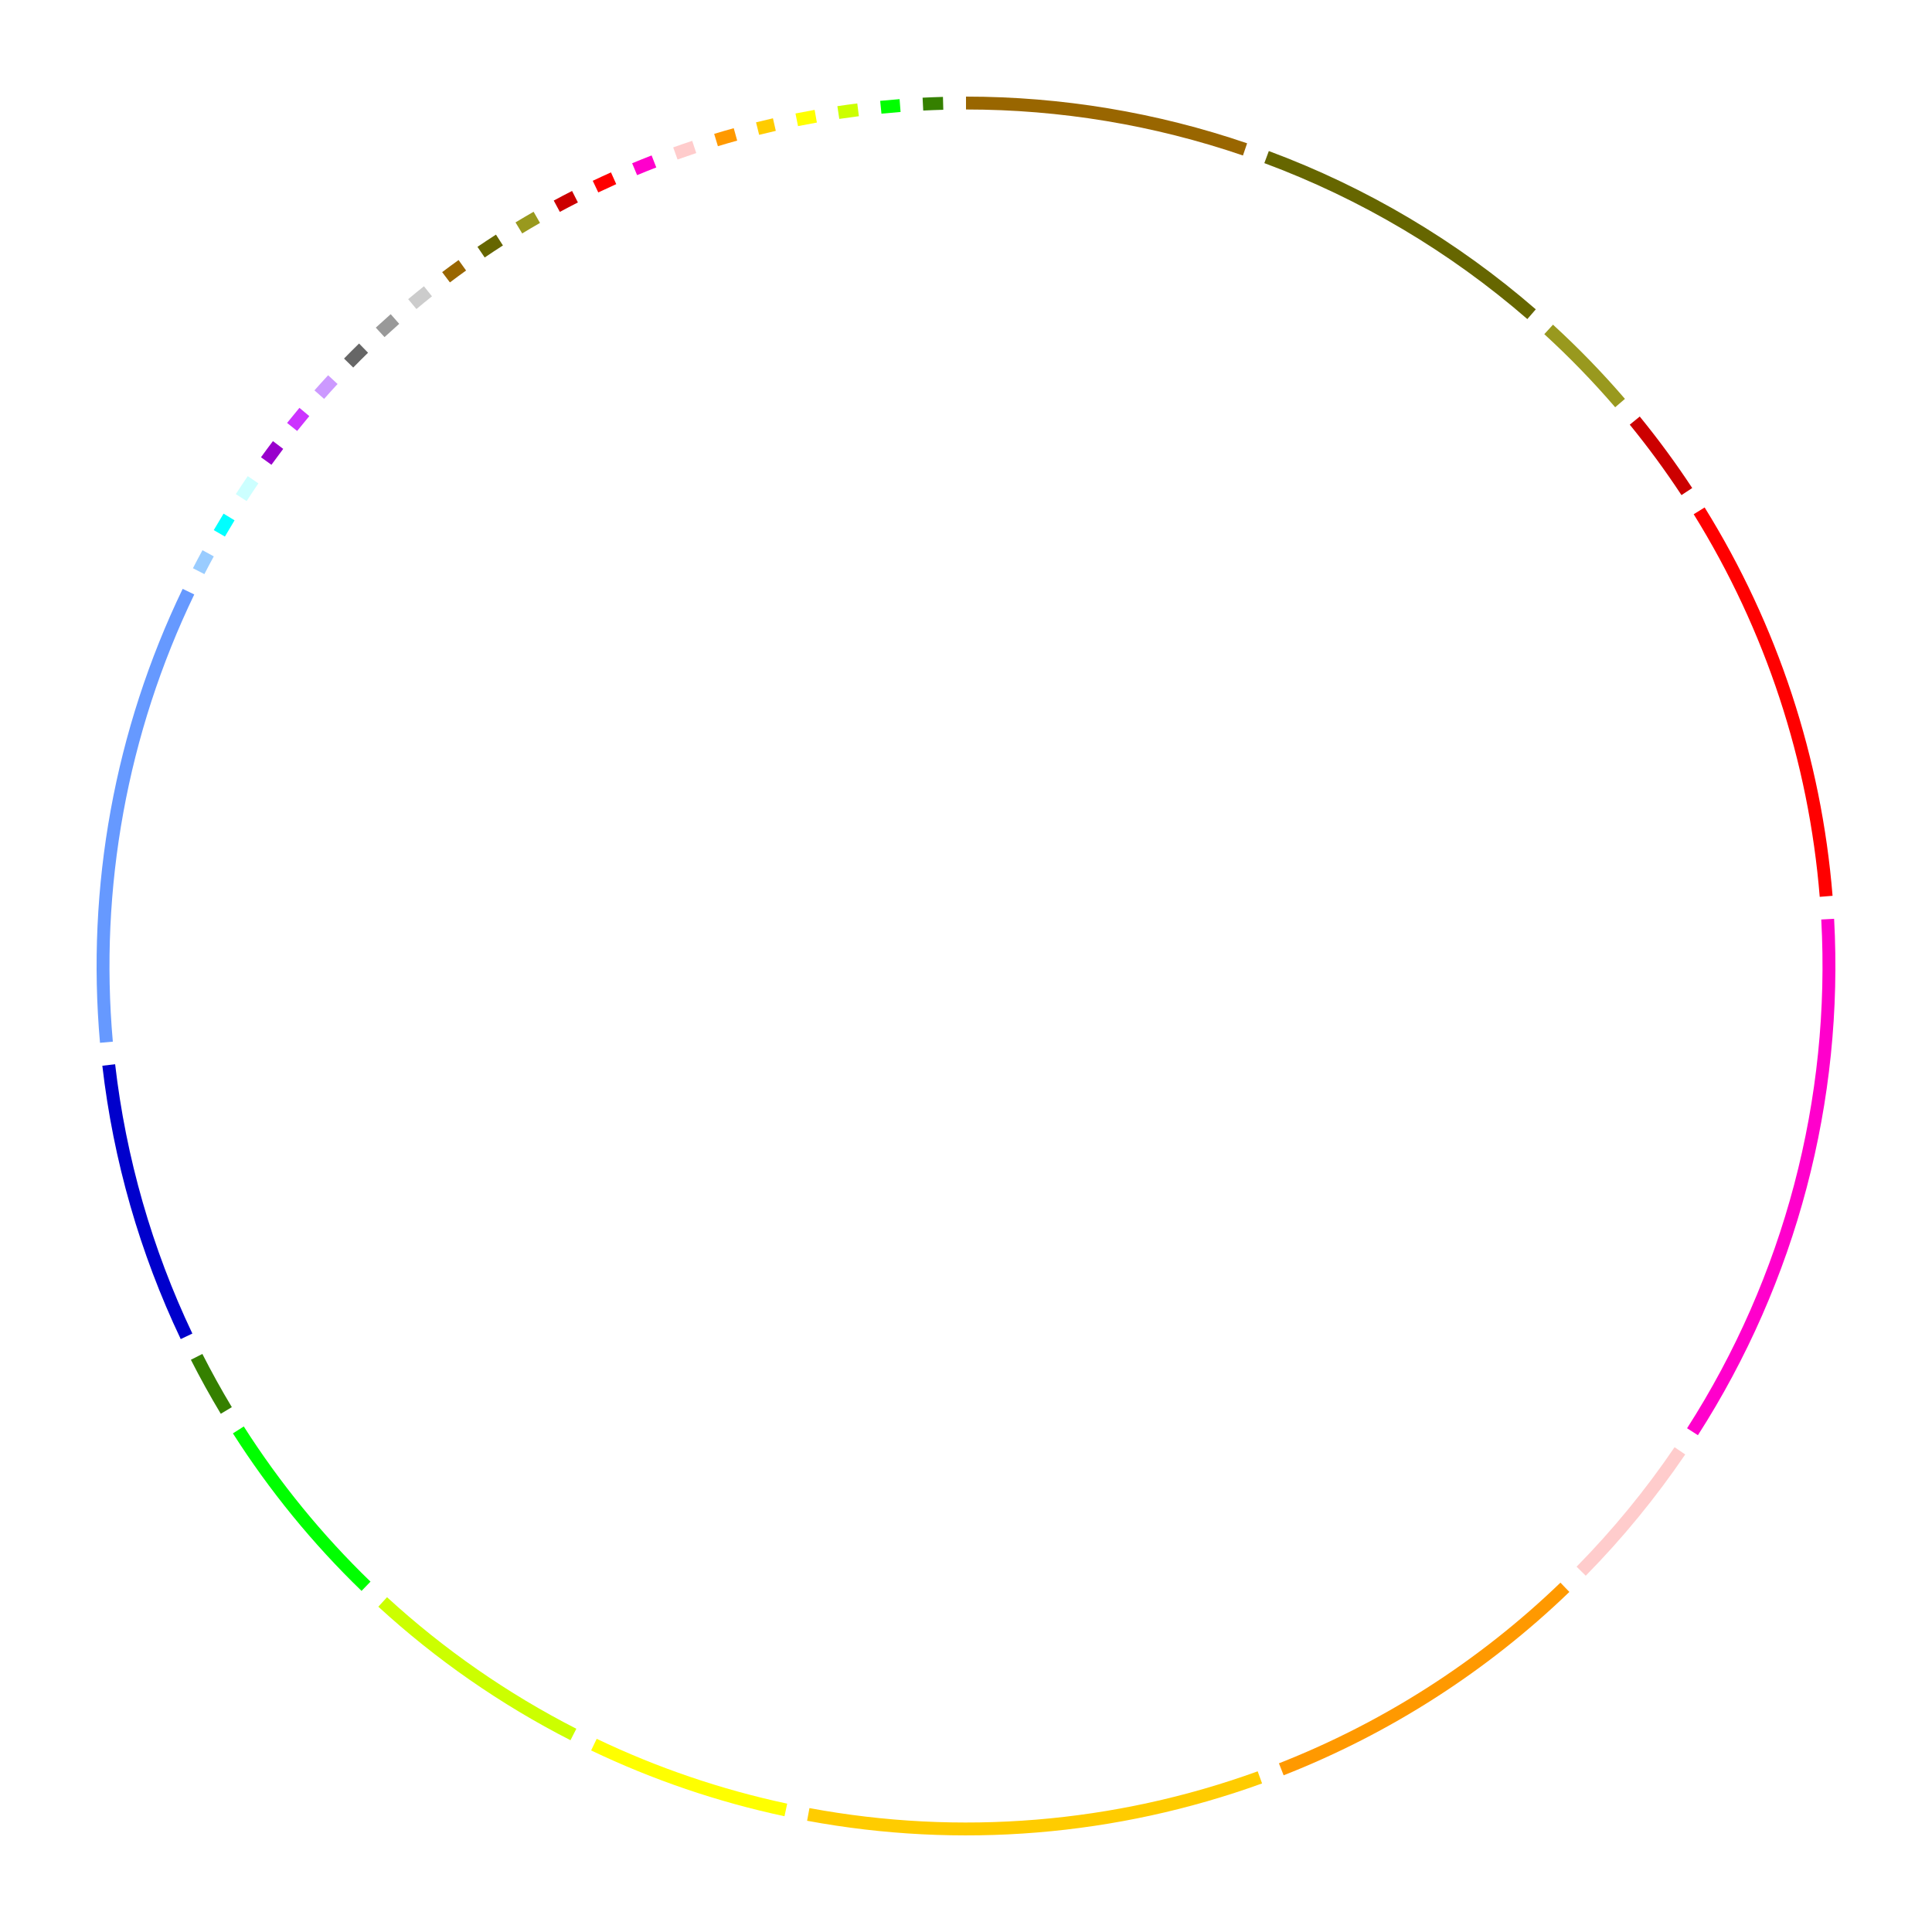
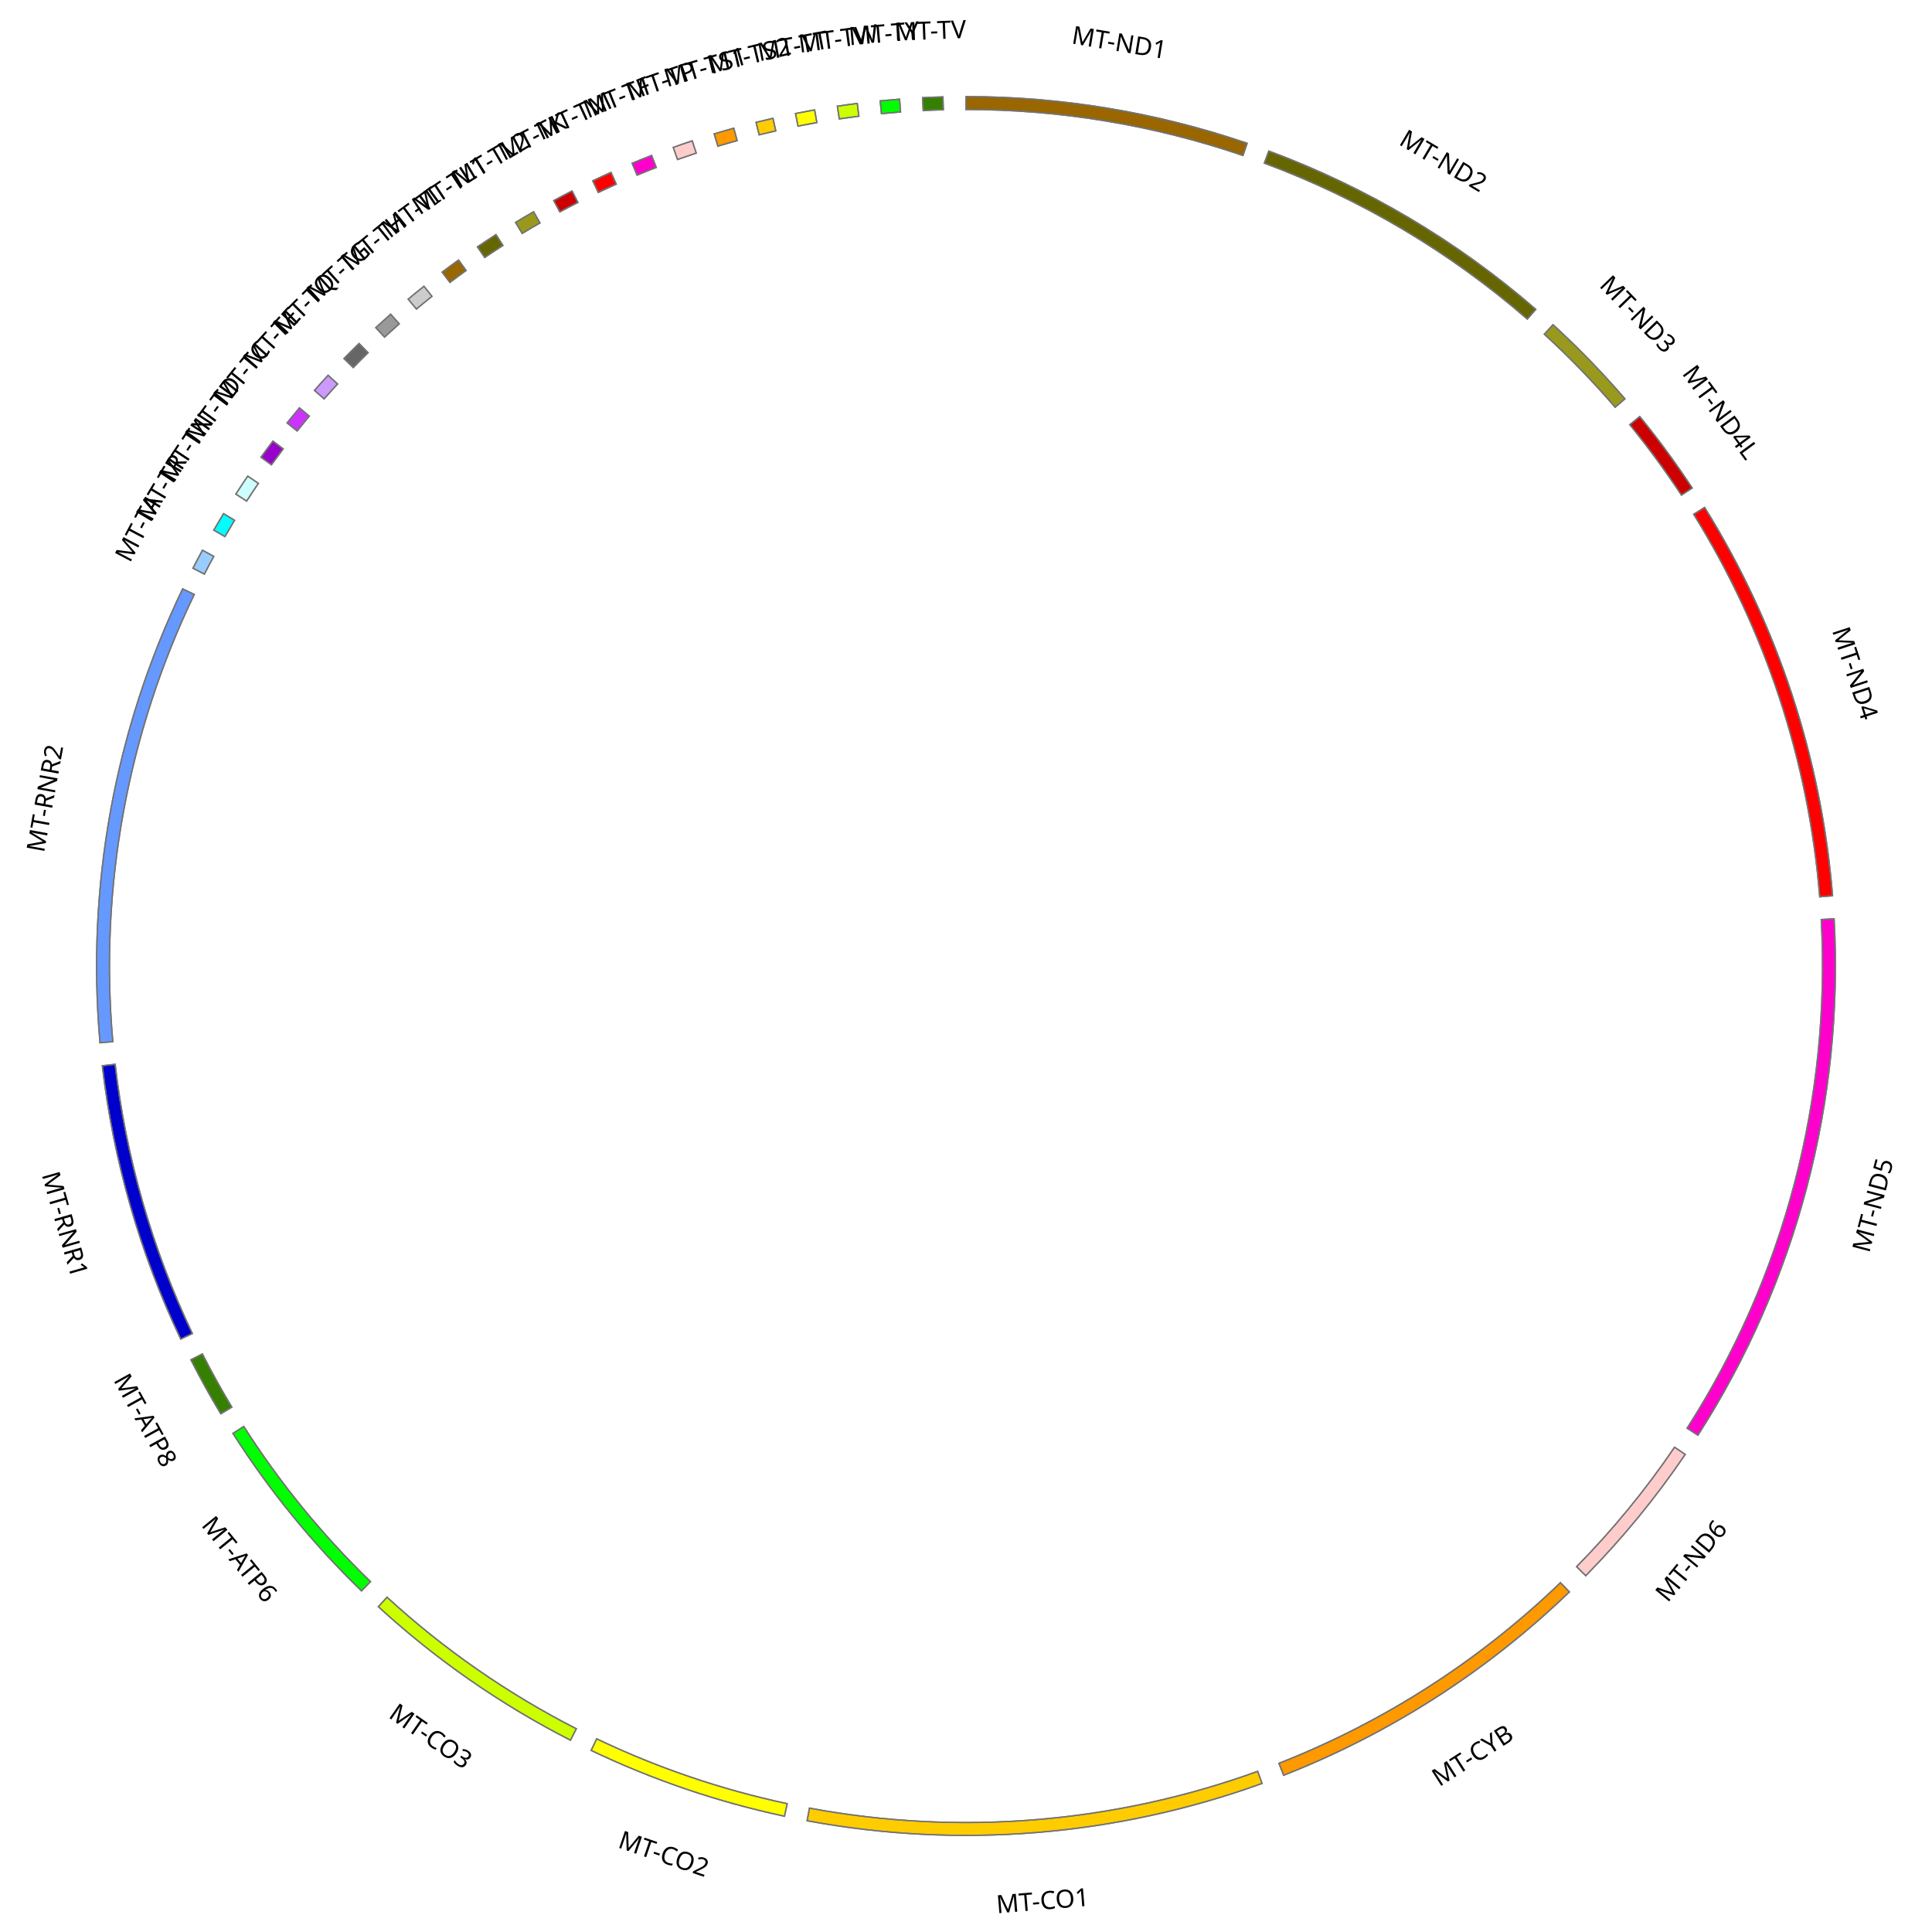
<svg xmlns="http://www.w3.org/2000/svg" width="3000px" height="3000px" version="1.1">
  <g id="bg">
    <rect x="0" y="0" width="3000px" height="3000px" style="fill:rgb(255,255,255);" />
  </g>
  <g id="ideograms">
-     <path d="M1500.000,170.000 A1330.000,1330.000 40.000 0,1 1930.044,241.444 L1936.511,222.519 A1350.000,1350.000 0.000 0,0 1500.000,150.000 Z" style="stroke-linecap:round;fill:rgb(153,102,0);" />
-     <path d="M1963.255,253.286 A1330.000,1330.000 40.000 0,1 2371.648,495.446 L2384.756,480.340 A1350.000,1350.000 0.000 0,0 1970.221,234.539 Z" style="stroke-linecap:round;fill:rgb(102,102,0);" />
-     <path d="M2397.971,518.905 A1330.000,1330.000 40.000 0,1 2508.049,632.396 L2523.208,619.349 A1350.000,1350.000 0.000 0,0 2411.474,504.151 Z" style="stroke-linecap:round;fill:rgb(153,153,30);" />
-     <path d="M2530.694,659.422 A1330.000,1330.000 40.000 0,1 2610.965,768.798 L2627.672,757.803 A1350.000,1350.000 0.000 0,0 2546.193,646.782 Z" style="stroke-linecap:round;fill:rgb(204,0,0);" />
-     <path d="M2629.958,798.505 A1330.000,1330.000 40.000 0,1 2825.657,1392.611 L2845.592,1390.996 A1350.000,1350.000 0.000 0,0 2646.950,787.956 Z" style="stroke-linecap:round;fill:rgb(255,0,0);" />
-     <path d="M2828.038,1427.790 A1330.000,1330.000 40.000 0,1 2619.682,2217.782 L2636.520,2228.576 A1350.000,1350.000 0.000 0,0 2848.009,1426.704 Z" style="stroke-linecap:round;fill:rgb(255,0,204);" />
-     <path d="M2600.262,2247.211 A1330.000,1330.000 40.000 0,1 2448.096,2432.745 L2462.354,2446.771 A1350.000,1350.000 0.000 0,0 2616.807,2258.447 Z" style="stroke-linecap:round;fill:rgb(255,204,204);" />
-     <path d="M2423.038,2457.550 A1330.000,1330.000 40.000 0,1 1985.914,2738.058 L1993.221,2756.676 A1350.000,1350.000 0.000 0,0 2436.918,2471.949 Z" style="stroke-linecap:round;fill:rgb(255,153,0);" />
-     <path d="M1952.924,2750.504 A1330.000,1330.000 40.000 0,1 1256.921,2807.598 L1253.265,2827.261 A1350.000,1350.000 0.000 0,0 1959.735,2769.308 Z" style="stroke-linecap:round;fill:rgb(255,204,0);" />
-     <path d="M1222.344,2800.695 A1330.000,1330.000 40.000 0,1 926.542,2700.019 L917.918,2718.064 A1350.000,1350.000 0.000 0,0 1218.169,2820.254 Z" style="stroke-linecap:round;fill:rgb(255,255,0);" />
-     <path d="M894.933,2684.396 A1330.000,1330.000 40.000 0,1 600.980,2480.134 L587.461,2494.873 A1350.000,1350.000 0.000 0,0 885.834,2702.206 Z" style="stroke-linecap:round;fill:rgb(204,255,0);" />
-     <path d="M575.314,2455.959 A1330.000,1330.000 40.000 0,1 378.538,2214.999 L361.674,2225.750 A1350.000,1350.000 0.000 0,0 561.409,2470.334 Z" style="stroke-linecap:round;fill:rgb(0,255,0);" />
-     <path d="M359.979,2185.019 A1330.000,1330.000 40.000 0,1 314.241,2102.392 L296.410,2111.451 A1350.000,1350.000 0.000 0,0 342.836,2195.320 Z" style="stroke-linecap:round;fill:rgb(53,128,0);" />
-     <path d="M298.690,2070.748 A1330.000,1330.000 40.000 0,1 178.780,1652.567 L158.912,1654.861 A1350.000,1350.000 0.000 0,0 280.625,2079.331 Z" style="stroke-linecap:round;fill:rgb(0,0,204);" />
-     <path d="M175.200,1617.490 A1330.000,1330.000 40.000 0,1 301.656,923.050 L283.636,914.374 A1350.000,1350.000 0.000 0,0 155.278,1619.257 Z" style="stroke-linecap:round;fill:rgb(102,153,255);" />
-     <path d="M317.371,891.487 A1330.000,1330.000 40.000 0,1 331.961,863.930 L314.397,854.365 A1350.000,1350.000 0.000 0,0 299.587,882.336 Z" style="stroke-linecap:round;fill:rgb(153,204,255);" />
-     <path d="M349.233,833.191 A1330.000,1330.000 40.000 0,1 364.225,807.963 L347.146,797.557 A1350.000,1350.000 0.000 0,0 331.928,823.164 Z" style="stroke-linecap:round;fill:rgb(0,255,255);" />
-     <path d="M382.969,778.099 A1330.000,1330.000 40.000 0,1 401.231,750.595 L384.708,739.326 A1350.000,1350.000 0.000 0,0 366.171,767.243 Z" style="stroke-linecap:round;fill:rgb(204,255,255);" />
-     <path d="M421.483,721.732 A1330.000,1330.000 40.000 0,1 439.747,697.029 L423.803,684.954 A1350.000,1350.000 0.000 0,0 405.264,710.029 Z" style="stroke-linecap:round;fill:rgb(153,0,204);" />
-     <path d="M461.405,669.205 A1330.000,1330.000 40.000 0,1 480.282,646.141 L464.948,633.301 A1350.000,1350.000 0.000 0,0 445.787,656.712 Z" style="stroke-linecap:round;fill:rgb(204,51,255);" />
-     <path d="M503.275,619.410 A1330.000,1330.000 40.000 0,1 524.192,596.286 L509.518,582.697 A1350.000,1350.000 0.000 0,0 488.286,606.168 Z" style="stroke-linecap:round;fill:rgb(204,153,255);" />
-     <path d="M548.491,570.737 A1330.000,1330.000 40.000 0,1 571.521,547.726 L557.559,533.406 A1350.000,1350.000 0.000 0,0 534.182,556.763 Z" style="stroke-linecap:round;fill:rgb(102,102,102);" />
-     <path d="M597.090,523.448 A1330.000,1330.000 40.000 0,1 619.887,502.853 L606.652,487.859 A1350.000,1350.000 0.000 0,0 583.513,508.763 Z" style="stroke-linecap:round;fill:rgb(153,153,153);" />
-     <path d="M646.629,479.874 A1330.000,1330.000 40.000 0,1 670.778,460.149 L658.308,444.512 A1350.000,1350.000 0.000 0,0 633.796,464.533 Z" style="stroke-linecap:round;fill:rgb(204,204,204);" />
-     <path d="M698.634,438.533 A1330.000,1330.000 40.000 0,1 723.737,420.039 L712.064,403.799 A1350.000,1350.000 0.000 0,0 686.583,422.571 Z" style="stroke-linecap:round;fill:rgb(153,102,0);" />
-     <path d="M752.638,399.841 A1330.000,1330.000 40.000 0,1 780.947,381.133 L770.134,364.308 A1350.000,1350.000 0.000 0,0 741.400,383.297 Z" style="stroke-linecap:round;fill:rgb(102,102,0);" />
-     <path d="M810.859,362.466 A1330.000,1330.000 40.000 0,1 838.510,346.167 L828.563,328.816 A1350.000,1350.000 0.000 0,0 800.496,345.360 Z" style="stroke-linecap:round;fill:rgb(153,153,30);" />
-     <path d="M869.329,329.037 A1330.000,1330.000 40.000 0,1 897.361,314.367 L888.299,296.538 A1350.000,1350.000 0.000 0,0 859.845,311.429 Z" style="stroke-linecap:round;fill:rgb(204,0,0);" />
-     <path d="M929.002,298.809 A1330.000,1330.000 40.000 0,1 956.899,285.940 L948.732,267.684 A1350.000,1350.000 0.000 0,0 920.415,280.746 Z" style="stroke-linecap:round;fill:rgb(255,0,0);" />
-     <path d="M989.272,271.970 A1330.000,1330.000 40.000 0,1 1019.056,260.003 L1011.823,241.356 A1350.000,1350.000 0.000 0,0 981.592,253.504 Z" style="stroke-linecap:round;fill:rgb(255,0,204);" />
-     <path d="M1052.095,247.690 A1330.000,1330.000 40.000 0,1 1081.140,237.678 L1074.841,218.696 A1350.000,1350.000 0.000 0,0 1045.359,228.858 Z" style="stroke-linecap:round;fill:rgb(255,204,204);" />
-     <path d="M1114.749,227.019 A1330.000,1330.000 40.000 0,1 1144.696,218.337 L1139.354,199.064 A1350.000,1350.000 0.000 0,0 1108.956,207.876 Z" style="stroke-linecap:round;fill:rgb(255,153,0);" />
-     <path d="M1178.796,209.369 A1330.000,1330.000 40.000 0,1 1204.667,203.205 L1200.226,183.704 A1350.000,1350.000 0.000 0,0 1173.966,189.961 Z" style="stroke-linecap:round;fill:rgb(255,204,0);" />
-     <path d="M1239.146,195.832 A1330.000,1330.000 40.000 0,1 1268.436,190.314 L1264.954,170.619 A1350.000,1350.000 0.000 0,0 1235.224,176.220 Z" style="stroke-linecap:round;fill:rgb(255,255,0);" />
-     <path d="M1303.235,184.636 A1330.000,1330.000 40.000 0,1 1333.670,180.442 L1331.168,160.599 A1350.000,1350.000 0.000 0,0 1300.276,164.856 Z" style="stroke-linecap:round;fill:rgb(204,255,0);" />
-     <path d="M1368.707,176.496 A1330.000,1330.000 40.000 0,1 1398.398,173.887 L1396.870,153.945 A1350.000,1350.000 0.000 0,0 1366.733,156.594 Z" style="stroke-linecap:round;fill:rgb(0,255,0);" />
-     <path d="M1433.586,171.659 A1330.000,1330.000 40.000 0,1 1464.744,170.467 L1464.214,150.474 A1350.000,1350.000 0.000 0,0 1432.588,151.684 Z" style="stroke-linecap:round;fill:rgb(53,128,0);" />
+     <path d="M1500.000,170.000 A1330.000,1330.000 40.000 0,1 1930.044,241.444 L1936.511,222.519 A1350.000,1350.000 0.000 0,0 1500.000,150.000 Z" style="stroke-width:2.0;stroke:rgb(115,115,115);stroke-linecap:round;fill:rgb(153,102,0);" />
+     <text x="1736.0" y="79.5" font-size="39.0px" font-family="CMUBright-Roman" style="text-anchor:middle;fill:rgb(0,0,0);" transform="rotate(369.4,1736.0,79.5)">MT-ND1</text>
+     <path d="M1500.000,170.000 A1330.000,1330.000 40.000 0,1 1930.044,241.444 L1936.511,222.519 A1350.000,1350.000 0.000 0,0 1500.000,150.000 Z" style="stroke-width:2.0;stroke:rgb(115,115,115);stroke-linecap:round;fill:none;" />
+     <path d="M1963.255,253.286 A1330.000,1330.000 40.000 0,1 2371.648,495.446 L2384.756,480.340 A1350.000,1350.000 0.000 0,0 1970.221,234.539 Z" style="stroke-width:2.0;stroke:rgb(115,115,115);stroke-linecap:round;fill:rgb(102,102,0);" />
+     <text x="2234.4" y="261.4" font-size="39.0px" font-family="CMUBright-Roman" style="text-anchor:middle;fill:rgb(0,0,0);" transform="rotate(390.7,2234.4,261.4)">MT-ND2</text>
+     <path d="M1963.255,253.286 A1330.000,1330.000 40.000 0,1 2371.648,495.446 L2384.756,480.340 A1350.000,1350.000 0.000 0,0 1970.221,234.539 Z" style="stroke-width:2.0;stroke:rgb(115,115,115);stroke-linecap:round;fill:none;" />
+     <path d="M2397.971,518.905 A1330.000,1330.000 40.000 0,1 2508.049,632.396 L2523.208,619.349 A1350.000,1350.000 0.000 0,0 2411.474,504.151 Z" style="stroke-width:2.0;stroke:rgb(115,115,115);stroke-linecap:round;fill:rgb(153,153,30);" />
+     <text x="2533.7" y="497.4" font-size="39.0px" font-family="CMUBright-Roman" style="text-anchor:middle;fill:rgb(0,0,0);" transform="rotate(405.9,2533.7,497.4)">MT-ND3</text>
+     <path d="M2397.971,518.905 A1330.000,1330.000 40.000 0,1 2508.049,632.396 L2523.208,619.349 A1350.000,1350.000 0.000 0,0 2411.474,504.151 Z" style="stroke-width:2.0;stroke:rgb(115,115,115);stroke-linecap:round;fill:none;" />
+     <path d="M2530.694,659.422 A1330.000,1330.000 40.000 0,1 2610.965,768.798 L2627.672,757.803 A1350.000,1350.000 0.000 0,0 2546.193,646.782 Z" style="stroke-width:2.0;stroke:rgb(115,115,115);stroke-linecap:round;fill:rgb(204,0,0);" />
+     <text x="2660.9" y="648.0" font-size="39.0px" font-family="CMUBright-Roman" style="text-anchor:middle;fill:rgb(0,0,0);" transform="rotate(413.7,2660.9,648.0)">MT-ND4L</text>
+     <path d="M2530.694,659.422 A1330.000,1330.000 40.000 0,1 2610.965,768.798 L2627.672,757.803 A1350.000,1350.000 0.000 0,0 2546.193,646.782 Z" style="stroke-width:2.0;stroke:rgb(115,115,115);stroke-linecap:round;fill:none;" />
+     <path d="M2629.958,798.505 A1330.000,1330.000 40.000 0,1 2825.657,1392.611 L2845.592,1390.996 A1350.000,1350.000 0.000 0,0 2646.950,787.956 Z" style="stroke-width:2.0;stroke:rgb(115,115,115);stroke-linecap:round;fill:rgb(255,0,0);" />
+     <text x="2867.7" y="1049.5" font-size="39.0px" font-family="CMUBright-Roman" style="text-anchor:middle;fill:rgb(0,0,0);" transform="rotate(431.8,2867.7,1049.5)">MT-ND4</text>
+     <path d="M2629.958,798.505 A1330.000,1330.000 40.000 0,1 2825.657,1392.611 L2845.592,1390.996 A1350.000,1350.000 0.000 0,0 2646.950,787.956 Z" style="stroke-width:2.0;stroke:rgb(115,115,115);stroke-linecap:round;fill:none;" />
+     <path d="M2828.038,1427.790 A1330.000,1330.000 40.000 0,1 2619.682,2217.782 L2636.520,2228.576 A1350.000,1350.000 0.000 0,0 2848.009,1426.704 Z" style="stroke-width:2.0;stroke:rgb(115,115,115);stroke-linecap:round;fill:rgb(255,0,204);" />
+     <text x="2921.4" y="1874.9" font-size="39.0px" font-family="CMUBright-Roman" style="text-anchor:middle;fill:rgb(0,0,0);" transform="rotate(-75.2,2921.4,1874.9)">MT-ND5</text>
+     <path d="M2828.038,1427.790 A1330.000,1330.000 40.000 0,1 2619.682,2217.782 L2636.520,2228.576 A1350.000,1350.000 0.000 0,0 2848.009,1426.704 Z" style="stroke-width:2.0;stroke:rgb(115,115,115);stroke-linecap:round;fill:none;" />
+     <path d="M2600.262,2247.211 A1330.000,1330.000 40.000 0,1 2448.096,2432.745 L2462.354,2446.771 A1350.000,1350.000 0.000 0,0 2616.807,2258.447 Z" style="stroke-width:2.0;stroke:rgb(115,115,115);stroke-linecap:round;fill:rgb(255,204,204);" />
+     <text x="2636.6" y="2432.2" font-size="39.0px" font-family="CMUBright-Roman" style="text-anchor:middle;fill:rgb(0,0,0);" transform="rotate(-50.6,2636.6,2432.2)">MT-ND6</text>
+     <path d="M2600.262,2247.211 A1330.000,1330.000 40.000 0,1 2448.096,2432.745 L2462.354,2446.771 A1350.000,1350.000 0.000 0,0 2616.807,2258.447 Z" style="stroke-width:2.0;stroke:rgb(115,115,115);stroke-linecap:round;fill:none;" />
+     <path d="M2423.038,2457.550 A1330.000,1330.000 40.000 0,1 1985.914,2738.058 L1993.221,2756.676 A1350.000,1350.000 0.000 0,0 2436.918,2471.949 Z" style="stroke-width:2.0;stroke:rgb(115,115,115);stroke-linecap:round;fill:rgb(255,153,0);" />
+     <text x="2293.9" y="2737.2" font-size="39.0px" font-family="CMUBright-Roman" style="text-anchor:middle;fill:rgb(0,0,0);" transform="rotate(-32.7,2293.9,2737.2)">MT-CYB</text>
+     <path d="M2423.038,2457.550 A1330.000,1330.000 40.000 0,1 1985.914,2738.058 L1993.221,2756.676 A1350.000,1350.000 0.000 0,0 2436.918,2471.949 Z" style="stroke-width:2.0;stroke:rgb(115,115,115);stroke-linecap:round;fill:none;" />
+     <path d="M1952.924,2750.504 A1330.000,1330.000 40.000 0,1 1256.921,2807.598 L1253.265,2827.261 A1350.000,1350.000 0.000 0,0 1959.735,2769.308 Z" style="stroke-width:2.0;stroke:rgb(115,115,115);stroke-linecap:round;fill:rgb(255,204,0);" />
+     <text x="1620.2" y="2965.1" font-size="39.0px" font-family="CMUBright-Roman" style="text-anchor:middle;fill:rgb(0,0,0);" transform="rotate(-4.7,1620.2,2965.1)">MT-CO1</text>
+     <path d="M1952.924,2750.504 A1330.000,1330.000 40.000 0,1 1256.921,2807.598 L1253.265,2827.261 A1350.000,1350.000 0.000 0,0 1959.735,2769.308 Z" style="stroke-width:2.0;stroke:rgb(115,115,115);stroke-linecap:round;fill:none;" />
+     <path d="M1222.344,2800.695 A1330.000,1330.000 40.000 0,1 926.542,2700.019 L917.918,2718.064 A1350.000,1350.000 0.000 0,0 1218.169,2820.254 Z" style="stroke-width:2.0;stroke:rgb(115,115,115);stroke-linecap:round;fill:rgb(255,255,0);" />
+     <text x="1026.4" y="2891.6" font-size="39.0px" font-family="CMUBright-Roman" style="text-anchor:middle;fill:rgb(0,0,0);" transform="rotate(18.8,1026.4,2891.6)">MT-CO2</text>
+     <path d="M1222.344,2800.695 A1330.000,1330.000 40.000 0,1 926.542,2700.019 L917.918,2718.064 A1350.000,1350.000 0.000 0,0 1218.169,2820.254 Z" style="stroke-width:2.0;stroke:rgb(115,115,115);stroke-linecap:round;fill:none;" />
+     <path d="M894.933,2684.396 A1330.000,1330.000 40.000 0,1 600.980,2480.134 L587.461,2494.873 A1350.000,1350.000 0.000 0,0 885.834,2702.206 Z" style="stroke-width:2.0;stroke:rgb(115,115,115);stroke-linecap:round;fill:rgb(204,255,0);" />
+     <text x="661.2" y="2707.2" font-size="39.0px" font-family="CMUBright-Roman" style="text-anchor:middle;fill:rgb(0,0,0);" transform="rotate(34.8,661.2,2707.2)">MT-CO3</text>
+     <path d="M894.933,2684.396 A1330.000,1330.000 40.000 0,1 600.980,2480.134 L587.461,2494.873 A1350.000,1350.000 0.000 0,0 885.834,2702.206 Z" style="stroke-width:2.0;stroke:rgb(115,115,115);stroke-linecap:round;fill:none;" />
+     <path d="M575.314,2455.959 A1330.000,1330.000 40.000 0,1 378.538,2214.999 L361.674,2225.750 A1350.000,1350.000 0.000 0,0 561.409,2470.334 Z" style="stroke-width:2.0;stroke:rgb(115,115,115);stroke-linecap:round;fill:rgb(0,255,0);" />
+     <text x="361.4" y="2429.8" font-size="39.0px" font-family="CMUBright-Roman" style="text-anchor:middle;fill:rgb(0,0,0);" transform="rotate(50.8,361.4,2429.8)">MT-ATP6</text>
+     <path d="M575.314,2455.959 A1330.000,1330.000 40.000 0,1 378.538,2214.999 L361.674,2225.750 A1350.000,1350.000 0.000 0,0 561.409,2470.334 Z" style="stroke-width:2.0;stroke:rgb(115,115,115);stroke-linecap:round;fill:none;" />
+     <path d="M359.979,2185.019 A1330.000,1330.000 40.000 0,1 314.241,2102.392 L296.410,2111.451 A1350.000,1350.000 0.000 0,0 342.836,2195.320 Z" style="stroke-width:2.0;stroke:rgb(115,115,115);stroke-linecap:round;fill:rgb(53,128,0);" />
+     <text x="213.9" y="2211.9" font-size="39.0px" font-family="CMUBright-Roman" style="text-anchor:middle;fill:rgb(0,0,0);" transform="rotate(61.0,213.9,2211.9)">MT-ATP8</text>
+     <path d="M359.979,2185.019 A1330.000,1330.000 40.000 0,1 314.241,2102.392 L296.410,2111.451 A1350.000,1350.000 0.000 0,0 342.836,2195.320 Z" style="stroke-width:2.0;stroke:rgb(115,115,115);stroke-linecap:round;fill:none;" />
+     <path d="M298.690,2070.748 A1330.000,1330.000 40.000 0,1 178.780,1652.567 L158.912,1654.861 A1350.000,1350.000 0.000 0,0 280.625,2079.331 Z" style="stroke-width:2.0;stroke:rgb(115,115,115);stroke-linecap:round;fill:rgb(0,0,204);" />
+     <text x="87.9" y="1904.9" font-size="39.0px" font-family="CMUBright-Roman" style="text-anchor:middle;fill:rgb(0,0,0);" transform="rotate(74.0,87.9,1904.9)">MT-RNR1</text>
+     <path d="M298.690,2070.748 A1330.000,1330.000 40.000 0,1 178.780,1652.567 L158.912,1654.861 A1350.000,1350.000 0.000 0,0 280.625,2079.331 Z" style="stroke-width:2.0;stroke:rgb(115,115,115);stroke-linecap:round;fill:none;" />
+     <path d="M175.200,1617.490 A1330.000,1330.000 40.000 0,1 301.656,923.050 L283.636,914.374 A1350.000,1350.000 0.000 0,0 155.278,1619.257 Z" style="stroke-width:2.0;stroke:rgb(115,115,115);stroke-linecap:round;fill:rgb(102,153,255);" />
+     <text x="83.3" y="1242.0" font-size="39.0px" font-family="CMUBright-Roman" style="text-anchor:middle;fill:rgb(0,0,0);" transform="rotate(-79.7,83.3,1242.0)">MT-RNR2</text>
+     <path d="M175.200,1617.490 A1330.000,1330.000 40.000 0,1 301.656,923.050 L283.636,914.374 A1350.000,1350.000 0.000 0,0 155.278,1619.257 Z" style="stroke-width:2.0;stroke:rgb(115,115,115);stroke-linecap:round;fill:none;" />
+     <path d="M317.371,891.487 A1330.000,1330.000 40.000 0,1 331.961,863.930 L314.397,854.365 A1350.000,1350.000 0.000 0,0 299.587,882.336 Z" style="stroke-width:2.0;stroke:rgb(115,115,115);stroke-linecap:round;fill:rgb(153,204,255);" />
+     <text x="227.4" y="826.2" font-size="39.0px" font-family="CMUBright-Roman" style="text-anchor:middle;fill:rgb(0,0,0);" transform="rotate(-62.1,227.4,826.2)">MT-TA</text>
+     <path d="M317.371,891.487 A1330.000,1330.000 40.000 0,1 331.961,863.930 L314.397,854.365 A1350.000,1350.000 0.000 0,0 299.587,882.336 Z" style="stroke-width:2.0;stroke:rgb(115,115,115);stroke-linecap:round;fill:none;" />
+     <path d="M349.233,833.191 A1330.000,1330.000 40.000 0,1 364.225,807.963 L347.146,797.557 A1350.000,1350.000 0.000 0,0 331.928,823.164 Z" style="stroke-width:2.0;stroke:rgb(115,115,115);stroke-linecap:round;fill:rgb(0,255,255);" />
+     <text x="262.1" y="764.3" font-size="39.0px" font-family="CMUBright-Roman" style="text-anchor:middle;fill:rgb(0,0,0);" transform="rotate(-59.3,262.1,764.3)">MT-TR</text>
+     <path d="M349.233,833.191 A1330.000,1330.000 40.000 0,1 364.225,807.963 L347.146,797.557 A1350.000,1350.000 0.000 0,0 331.928,823.164 Z" style="stroke-width:2.0;stroke:rgb(115,115,115);stroke-linecap:round;fill:none;" />
+     <path d="M382.969,778.099 A1330.000,1330.000 40.000 0,1 401.231,750.595 L384.708,739.326 A1350.000,1350.000 0.000 0,0 366.171,767.243 Z" style="stroke-width:2.0;stroke:rgb(115,115,115);stroke-linecap:round;fill:rgb(204,255,255);" />
+     <text x="300.4" y="703.4" font-size="39.0px" font-family="CMUBright-Roman" style="text-anchor:middle;fill:rgb(0,0,0);" transform="rotate(-56.4,300.4,703.4)">MT-TN</text>
+     <path d="M382.969,778.099 A1330.000,1330.000 40.000 0,1 401.231,750.595 L384.708,739.326 A1350.000,1350.000 0.000 0,0 366.171,767.243 Z" style="stroke-width:2.0;stroke:rgb(115,115,115);stroke-linecap:round;fill:none;" />
+     <path d="M421.483,721.732 A1330.000,1330.000 40.000 0,1 439.747,697.029 L423.803,684.954 A1350.000,1350.000 0.000 0,0 405.264,710.029 Z" style="stroke-width:2.0;stroke:rgb(115,115,115);stroke-linecap:round;fill:rgb(153,0,204);" />
+     <text x="342.1" y="643.9" font-size="39.0px" font-family="CMUBright-Roman" style="text-anchor:middle;fill:rgb(0,0,0);" transform="rotate(-53.5,342.1,643.9)">MT-TD</text>
+     <path d="M421.483,721.732 A1330.000,1330.000 40.000 0,1 439.747,697.029 L423.803,684.954 A1350.000,1350.000 0.000 0,0 405.264,710.029 Z" style="stroke-width:2.0;stroke:rgb(115,115,115);stroke-linecap:round;fill:none;" />
+     <path d="M461.405,669.205 A1330.000,1330.000 40.000 0,1 480.282,646.141 L464.948,633.301 A1350.000,1350.000 0.000 0,0 445.787,656.712 Z" style="stroke-width:2.0;stroke:rgb(115,115,115);stroke-linecap:round;fill:rgb(204,51,255);" />
+     <text x="385.7" y="587.9" font-size="39.0px" font-family="CMUBright-Roman" style="text-anchor:middle;fill:rgb(0,0,0);" transform="rotate(-50.7,385.7,587.9)">MT-TC</text>
+     <path d="M461.405,669.205 A1330.000,1330.000 40.000 0,1 480.282,646.141 L464.948,633.301 A1350.000,1350.000 0.000 0,0 445.787,656.712 Z" style="stroke-width:2.0;stroke:rgb(115,115,115);stroke-linecap:round;fill:none;" />
+     <path d="M503.275,619.410 A1330.000,1330.000 40.000 0,1 524.192,596.286 L509.518,582.697 A1350.000,1350.000 0.000 0,0 488.286,606.168 Z" style="stroke-width:2.0;stroke:rgb(115,115,115);stroke-linecap:round;fill:rgb(204,153,255);" />
+     <text x="432.1" y="534.0" font-size="39.0px" font-family="CMUBright-Roman" style="text-anchor:middle;fill:rgb(0,0,0);" transform="rotate(-47.9,432.1,534.0)">MT-TE</text>
+     <path d="M503.275,619.410 A1330.000,1330.000 40.000 0,1 524.192,596.286 L509.518,582.697 A1350.000,1350.000 0.000 0,0 488.286,606.168 Z" style="stroke-width:2.0;stroke:rgb(115,115,115);stroke-linecap:round;fill:none;" />
+     <path d="M548.491,570.737 A1330.000,1330.000 40.000 0,1 571.521,547.726 L557.559,533.406 A1350.000,1350.000 0.000 0,0 534.182,556.763 Z" style="stroke-width:2.0;stroke:rgb(115,115,115);stroke-linecap:round;fill:rgb(102,102,102);" />
+     <text x="482.2" y="481.3" font-size="39.0px" font-family="CMUBright-Roman" style="text-anchor:middle;fill:rgb(0,0,0);" transform="rotate(-45.0,482.2,481.3)">MT-TQ</text>
+     <path d="M548.491,570.737 A1330.000,1330.000 40.000 0,1 571.521,547.726 L557.559,533.406 A1350.000,1350.000 0.000 0,0 534.182,556.763 Z" style="stroke-width:2.0;stroke:rgb(115,115,115);stroke-linecap:round;fill:none;" />
+     <path d="M597.090,523.448 A1330.000,1330.000 40.000 0,1 619.887,502.853 L606.652,487.859 A1350.000,1350.000 0.000 0,0 583.513,508.763 Z" style="stroke-width:2.0;stroke:rgb(115,115,115);stroke-linecap:round;fill:rgb(153,153,153);" />
+     <text x="534.7" y="431.5" font-size="39.0px" font-family="CMUBright-Roman" style="text-anchor:middle;fill:rgb(0,0,0);" transform="rotate(-42.1,534.7,431.5)">MT-TG</text>
+     <path d="M597.090,523.448 A1330.000,1330.000 40.000 0,1 619.887,502.853 L606.652,487.859 A1350.000,1350.000 0.000 0,0 583.513,508.763 Z" style="stroke-width:2.0;stroke:rgb(115,115,115);stroke-linecap:round;fill:none;" />
+     <path d="M646.629,479.874 A1330.000,1330.000 40.000 0,1 670.778,460.149 L658.308,444.512 A1350.000,1350.000 0.000 0,0 633.796,464.533 Z" style="stroke-width:2.0;stroke:rgb(115,115,115);stroke-linecap:round;fill:rgb(204,204,204);" />
+     <text x="589.1" y="384.7" font-size="39.0px" font-family="CMUBright-Roman" style="text-anchor:middle;fill:rgb(0,0,0);" transform="rotate(-39.2,589.1,384.7)">MT-TH</text>
+     <path d="M646.629,479.874 A1330.000,1330.000 40.000 0,1 670.778,460.149 L658.308,444.512 A1350.000,1350.000 0.000 0,0 633.796,464.533 Z" style="stroke-width:2.0;stroke:rgb(115,115,115);stroke-linecap:round;fill:none;" />
+     <path d="M698.634,438.533 A1330.000,1330.000 40.000 0,1 723.737,420.039 L712.064,403.799 A1350.000,1350.000 0.000 0,0 686.583,422.571 Z" style="stroke-width:2.0;stroke:rgb(115,115,115);stroke-linecap:round;fill:rgb(153,102,0);" />
+     <text x="645.9" y="340.7" font-size="39.0px" font-family="CMUBright-Roman" style="text-anchor:middle;fill:rgb(0,0,0);" transform="rotate(-36.4,645.9,340.7)">MT-TI</text>
+     <path d="M698.634,438.533 A1330.000,1330.000 40.000 0,1 723.737,420.039 L712.064,403.799 A1350.000,1350.000 0.000 0,0 686.583,422.571 Z" style="stroke-width:2.0;stroke:rgb(115,115,115);stroke-linecap:round;fill:none;" />
+     <path d="M752.638,399.841 A1330.000,1330.000 40.000 0,1 780.947,381.133 L770.134,364.308 A1350.000,1350.000 0.000 0,0 741.400,383.297 Z" style="stroke-width:2.0;stroke:rgb(115,115,115);stroke-linecap:round;fill:rgb(102,102,0);" />
+     <text x="706.1" y="298.6" font-size="39.0px" font-family="CMUBright-Roman" style="text-anchor:middle;fill:rgb(0,0,0);" transform="rotate(-33.5,706.1,298.6)">MT-TL1</text>
+     <path d="M752.638,399.841 A1330.000,1330.000 40.000 0,1 780.947,381.133 L770.134,364.308 A1350.000,1350.000 0.000 0,0 741.400,383.297 Z" style="stroke-width:2.0;stroke:rgb(115,115,115);stroke-linecap:round;fill:none;" />
+     <path d="M810.859,362.466 A1330.000,1330.000 40.000 0,1 838.510,346.167 L828.563,328.816 A1350.000,1350.000 0.000 0,0 800.496,345.360 Z" style="stroke-width:2.0;stroke:rgb(115,115,115);stroke-linecap:round;fill:rgb(153,153,30);" />
+     <text x="768.8" y="259.5" font-size="39.0px" font-family="CMUBright-Roman" style="text-anchor:middle;fill:rgb(0,0,0);" transform="rotate(-30.5,768.8,259.5)">MT-TL2</text>
+     <path d="M810.859,362.466 A1330.000,1330.000 40.000 0,1 838.510,346.167 L828.563,328.816 A1350.000,1350.000 0.000 0,0 800.496,345.360 Z" style="stroke-width:2.0;stroke:rgb(115,115,115);stroke-linecap:round;fill:none;" />
+     <path d="M869.329,329.037 A1330.000,1330.000 40.000 0,1 897.361,314.367 L888.299,296.538 A1350.000,1350.000 0.000 0,0 859.845,311.429 Z" style="stroke-width:2.0;stroke:rgb(115,115,115);stroke-linecap:round;fill:rgb(204,0,0);" />
+     <text x="832.3" y="224.2" font-size="39.0px" font-family="CMUBright-Roman" style="text-anchor:middle;fill:rgb(0,0,0);" transform="rotate(-27.6,832.3,224.2)">MT-TK</text>
+     <path d="M869.329,329.037 A1330.000,1330.000 40.000 0,1 897.361,314.367 L888.299,296.538 A1350.000,1350.000 0.000 0,0 859.845,311.429 Z" style="stroke-width:2.0;stroke:rgb(115,115,115);stroke-linecap:round;fill:none;" />
+     <path d="M929.002,298.809 A1330.000,1330.000 40.000 0,1 956.899,285.940 L948.732,267.684 A1350.000,1350.000 0.000 0,0 920.415,280.746 Z" style="stroke-width:2.0;stroke:rgb(115,115,115);stroke-linecap:round;fill:rgb(255,0,0);" />
+     <text x="896.8" y="192.4" font-size="39.0px" font-family="CMUBright-Roman" style="text-anchor:middle;fill:rgb(0,0,0);" transform="rotate(-24.8,896.8,192.4)">MT-TM</text>
+     <path d="M929.002,298.809 A1330.000,1330.000 40.000 0,1 956.899,285.940 L948.732,267.684 A1350.000,1350.000 0.000 0,0 920.415,280.746 Z" style="stroke-width:2.0;stroke:rgb(115,115,115);stroke-linecap:round;fill:none;" />
+     <path d="M989.272,271.970 A1330.000,1330.000 40.000 0,1 1019.056,260.003 L1011.823,241.356 A1350.000,1350.000 0.000 0,0 981.592,253.504 Z" style="stroke-width:2.0;stroke:rgb(115,115,115);stroke-linecap:round;fill:rgb(255,0,204);" />
+     <text x="963.1" y="163.8" font-size="39.0px" font-family="CMUBright-Roman" style="text-anchor:middle;fill:rgb(0,0,0);" transform="rotate(-21.9,963.1,163.8)">MT-TF</text>
+     <path d="M989.272,271.970 A1330.000,1330.000 40.000 0,1 1019.056,260.003 L1011.823,241.356 A1350.000,1350.000 0.000 0,0 981.592,253.504 Z" style="stroke-width:2.0;stroke:rgb(115,115,115);stroke-linecap:round;fill:none;" />
+     <path d="M1052.095,247.690 A1330.000,1330.000 40.000 0,1 1081.140,237.678 L1074.841,218.696 A1350.000,1350.000 0.000 0,0 1045.359,228.858 Z" style="stroke-width:2.0;stroke:rgb(115,115,115);stroke-linecap:round;fill:rgb(255,204,204);" />
+     <text x="1030.7" y="138.6" font-size="39.0px" font-family="CMUBright-Roman" style="text-anchor:middle;fill:rgb(0,0,0);" transform="rotate(-19.0,1030.7,138.6)">MT-TP</text>
+     <path d="M1052.095,247.690 A1330.000,1330.000 40.000 0,1 1081.140,237.678 L1074.841,218.696 A1350.000,1350.000 0.000 0,0 1045.359,228.858 Z" style="stroke-width:2.0;stroke:rgb(115,115,115);stroke-linecap:round;fill:none;" />
+     <path d="M1114.749,227.019 A1330.000,1330.000 40.000 0,1 1144.696,218.337 L1139.354,199.064 A1350.000,1350.000 0.000 0,0 1108.956,207.876 Z" style="stroke-width:2.0;stroke:rgb(115,115,115);stroke-linecap:round;fill:rgb(255,153,0);" />
+     <text x="1099.1" y="116.9" font-size="39.0px" font-family="CMUBright-Roman" style="text-anchor:middle;fill:rgb(0,0,0);" transform="rotate(-16.2,1099.1,116.9)">MT-TS1</text>
+     <path d="M1114.749,227.019 A1330.000,1330.000 40.000 0,1 1144.696,218.337 L1139.354,199.064 A1350.000,1350.000 0.000 0,0 1108.956,207.876 Z" style="stroke-width:2.0;stroke:rgb(115,115,115);stroke-linecap:round;fill:none;" />
+     <path d="M1178.796,209.369 A1330.000,1330.000 40.000 0,1 1204.667,203.205 L1200.226,183.704 A1350.000,1350.000 0.000 0,0 1173.966,189.961 Z" style="stroke-width:2.0;stroke:rgb(115,115,115);stroke-linecap:round;fill:rgb(255,204,0);" />
+     <text x="1166.2" y="99.2" font-size="39.0px" font-family="CMUBright-Roman" style="text-anchor:middle;fill:rgb(0,0,0);" transform="rotate(-13.4,1166.2,99.2)">MT-TS2</text>
+     <path d="M1178.796,209.369 A1330.000,1330.000 40.000 0,1 1204.667,203.205 L1200.226,183.704 A1350.000,1350.000 0.000 0,0 1173.966,189.961 Z" style="stroke-width:2.0;stroke:rgb(115,115,115);stroke-linecap:round;fill:none;" />
+     <path d="M1239.146,195.832 A1330.000,1330.000 40.000 0,1 1268.436,190.314 L1264.954,170.619 A1350.000,1350.000 0.000 0,0 1235.224,176.220 Z" style="stroke-width:2.0;stroke:rgb(115,115,115);stroke-linecap:round;fill:rgb(255,255,0);" />
+     <text x="1233.4" y="84.9" font-size="39.0px" font-family="CMUBright-Roman" style="text-anchor:middle;fill:rgb(0,0,0);" transform="rotate(-10.7,1233.4,84.9)">MT-TT</text>
+     <path d="M1239.146,195.832 A1330.000,1330.000 40.000 0,1 1268.436,190.314 L1264.954,170.619 A1350.000,1350.000 0.000 0,0 1235.224,176.220 Z" style="stroke-width:2.0;stroke:rgb(115,115,115);stroke-linecap:round;fill:none;" />
+     <path d="M1303.235,184.636 A1330.000,1330.000 40.000 0,1 1333.670,180.442 L1331.168,160.599 A1350.000,1350.000 0.000 0,0 1300.276,164.856 Z" style="stroke-width:2.0;stroke:rgb(115,115,115);stroke-linecap:round;fill:rgb(204,255,0);" />
+     <text x="1303.4" y="73.5" font-size="39.0px" font-family="CMUBright-Roman" style="text-anchor:middle;fill:rgb(0,0,0);" transform="rotate(-7.8,1303.4,73.5)">MT-TW</text>
+     <path d="M1303.235,184.636 A1330.000,1330.000 40.000 0,1 1333.670,180.442 L1331.168,160.599 A1350.000,1350.000 0.000 0,0 1300.276,164.856 Z" style="stroke-width:2.0;stroke:rgb(115,115,115);stroke-linecap:round;fill:none;" />
+     <path d="M1368.707,176.496 A1330.000,1330.000 40.000 0,1 1398.398,173.887 L1396.870,153.945 A1350.000,1350.000 0.000 0,0 1366.733,156.594 Z" style="stroke-width:2.0;stroke:rgb(115,115,115);stroke-linecap:round;fill:rgb(0,255,0);" />
+     <text x="1373.9" y="65.5" font-size="39.0px" font-family="CMUBright-Roman" style="text-anchor:middle;fill:rgb(0,0,0);" transform="rotate(-5.0,1373.9,65.5)">MT-TY</text>
+     <path d="M1368.707,176.496 A1330.000,1330.000 40.000 0,1 1398.398,173.887 L1396.870,153.945 A1350.000,1350.000 0.000 0,0 1366.733,156.594 Z" style="stroke-width:2.0;stroke:rgb(115,115,115);stroke-linecap:round;fill:none;" />
+     <path d="M1433.586,171.659 A1330.000,1330.000 40.000 0,1 1464.744,170.467 L1464.214,150.474 A1350.000,1350.000 0.000 0,0 1432.588,151.684 Z" style="stroke-width:2.0;stroke:rgb(115,115,115);stroke-linecap:round;fill:rgb(53,128,0);" />
+     <text x="1445.0" y="61.1" font-size="39.0px" font-family="CMUBright-Roman" style="text-anchor:middle;fill:rgb(0,0,0);" transform="rotate(-2.2,1445.0,61.1)">MT-TV</text>
+     <path d="M1433.586,171.659 A1330.000,1330.000 40.000 0,1 1464.744,170.467 L1464.214,150.474 A1350.000,1350.000 0.000 0,0 1432.588,151.684 Z" style="stroke-width:2.0;stroke:rgb(115,115,115);stroke-linecap:round;fill:none;" />
  </g>
  <defs>
    <pattern id="hline-sparse" width="10" height="10" patternTransform="rotate(0 0 0)" patternUnits="userSpaceOnUse">
      <line x1="0" y1="0" x2="10" y2="0" style="stroke:black;stroke-width:2" />
    </pattern>
    <pattern id="checker" width="10" height="10" patternTransform="rotate(45 0 0)" patternUnits="userSpaceOnUse">
      <line x1="0" y1="0" x2="10" y2="0" style="stroke:black;stroke-width:2" />
      <line x1="0" y1="0" x2="0" y2="10" style="stroke:black;stroke-width:2" />
    </pattern>
    <pattern id="checker" width="10" height="10" patternTransform="rotate(45 0 0)" patternUnits="userSpaceOnUse">
      <line x1="0" y1="0" x2="10" y2="0" style="stroke:black;stroke-width:5" />
      <line x1="0" y1="0" x2="0" y2="10" style="stroke:black;stroke-width:4" />
    </pattern>
    <pattern id="hline" width="10" height="10" patternTransform="rotate(0 0 0)" patternUnits="userSpaceOnUse">
      <line x1="0" y1="0" x2="10" y2="0" style="stroke:black;stroke-width:5" />
    </pattern>
    <pattern id="vline-sparse" width="10" height="10" patternTransform="rotate(0 0 0)" patternUnits="userSpaceOnUse">
      <line x1="0" y1="0" x2="0" y2="10" style="stroke:black;stroke-width:2" />
    </pattern>
    <pattern id="vline" width="10" height="10" patternTransform="rotate(0 0 0)" patternUnits="userSpaceOnUse">
      <line x1="0" y1="0" x2="0" y2="10" style="stroke:black;stroke-width:5" />
    </pattern>
  </defs>
</svg>
